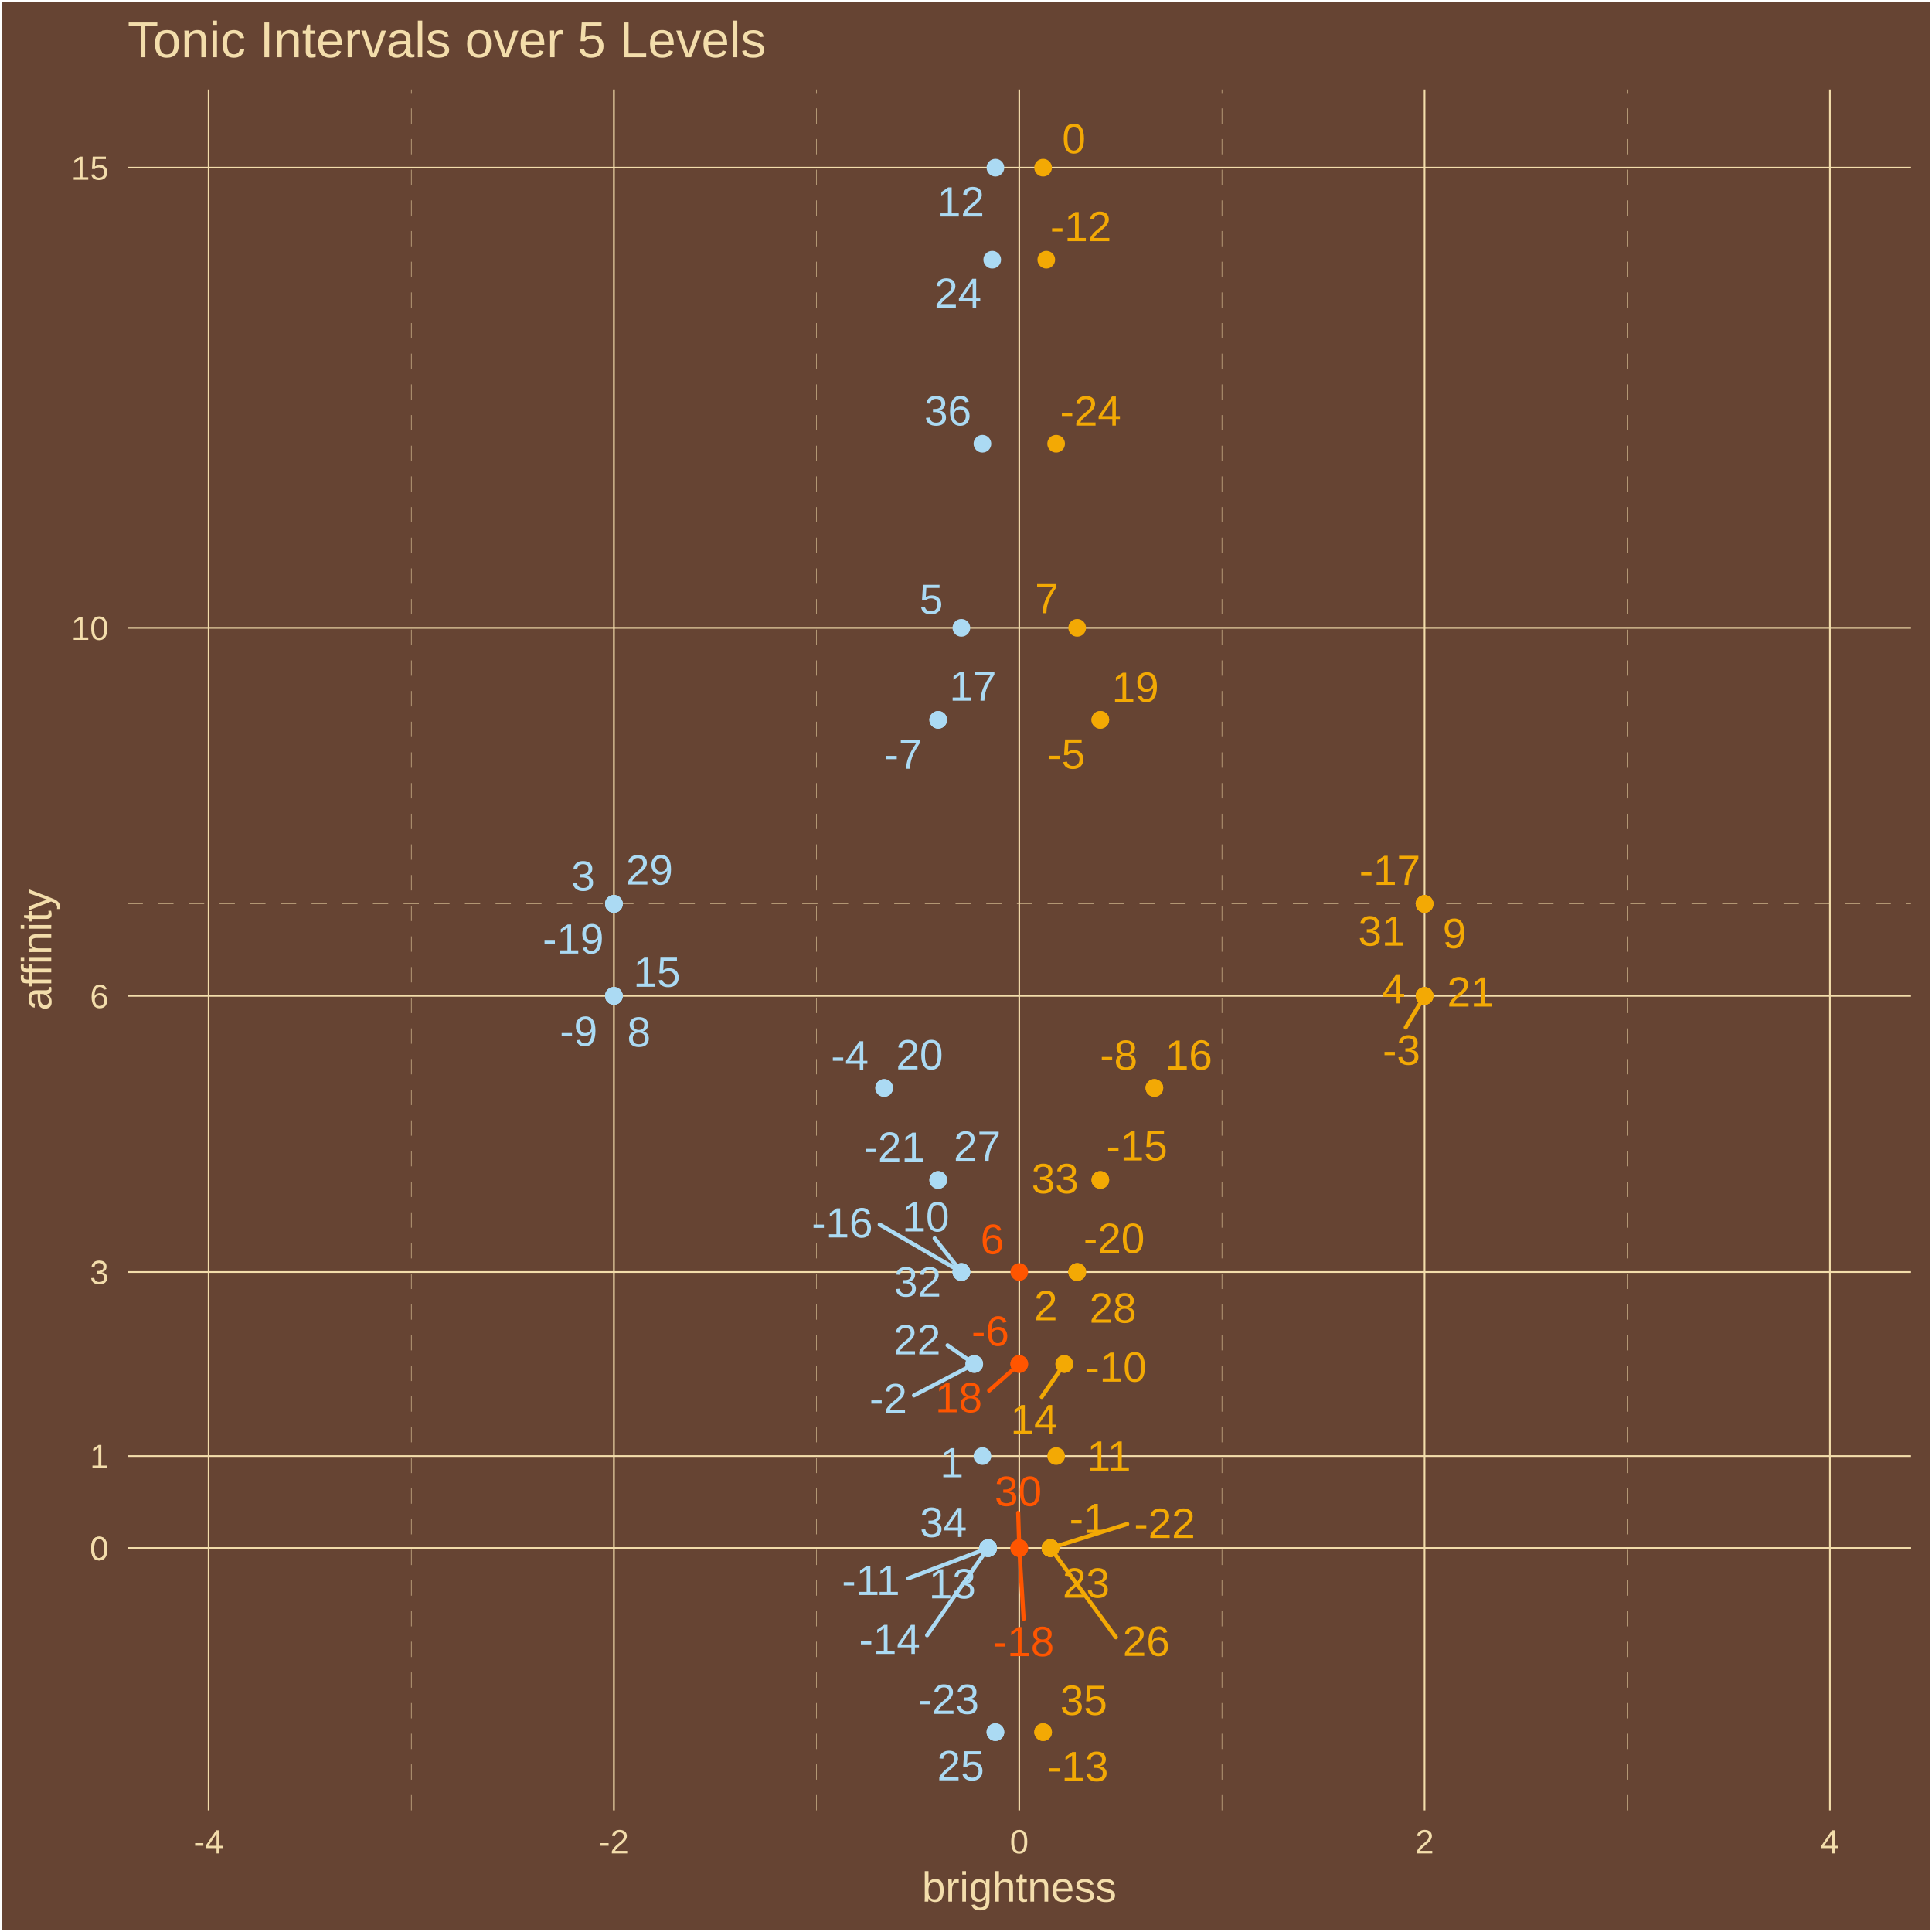
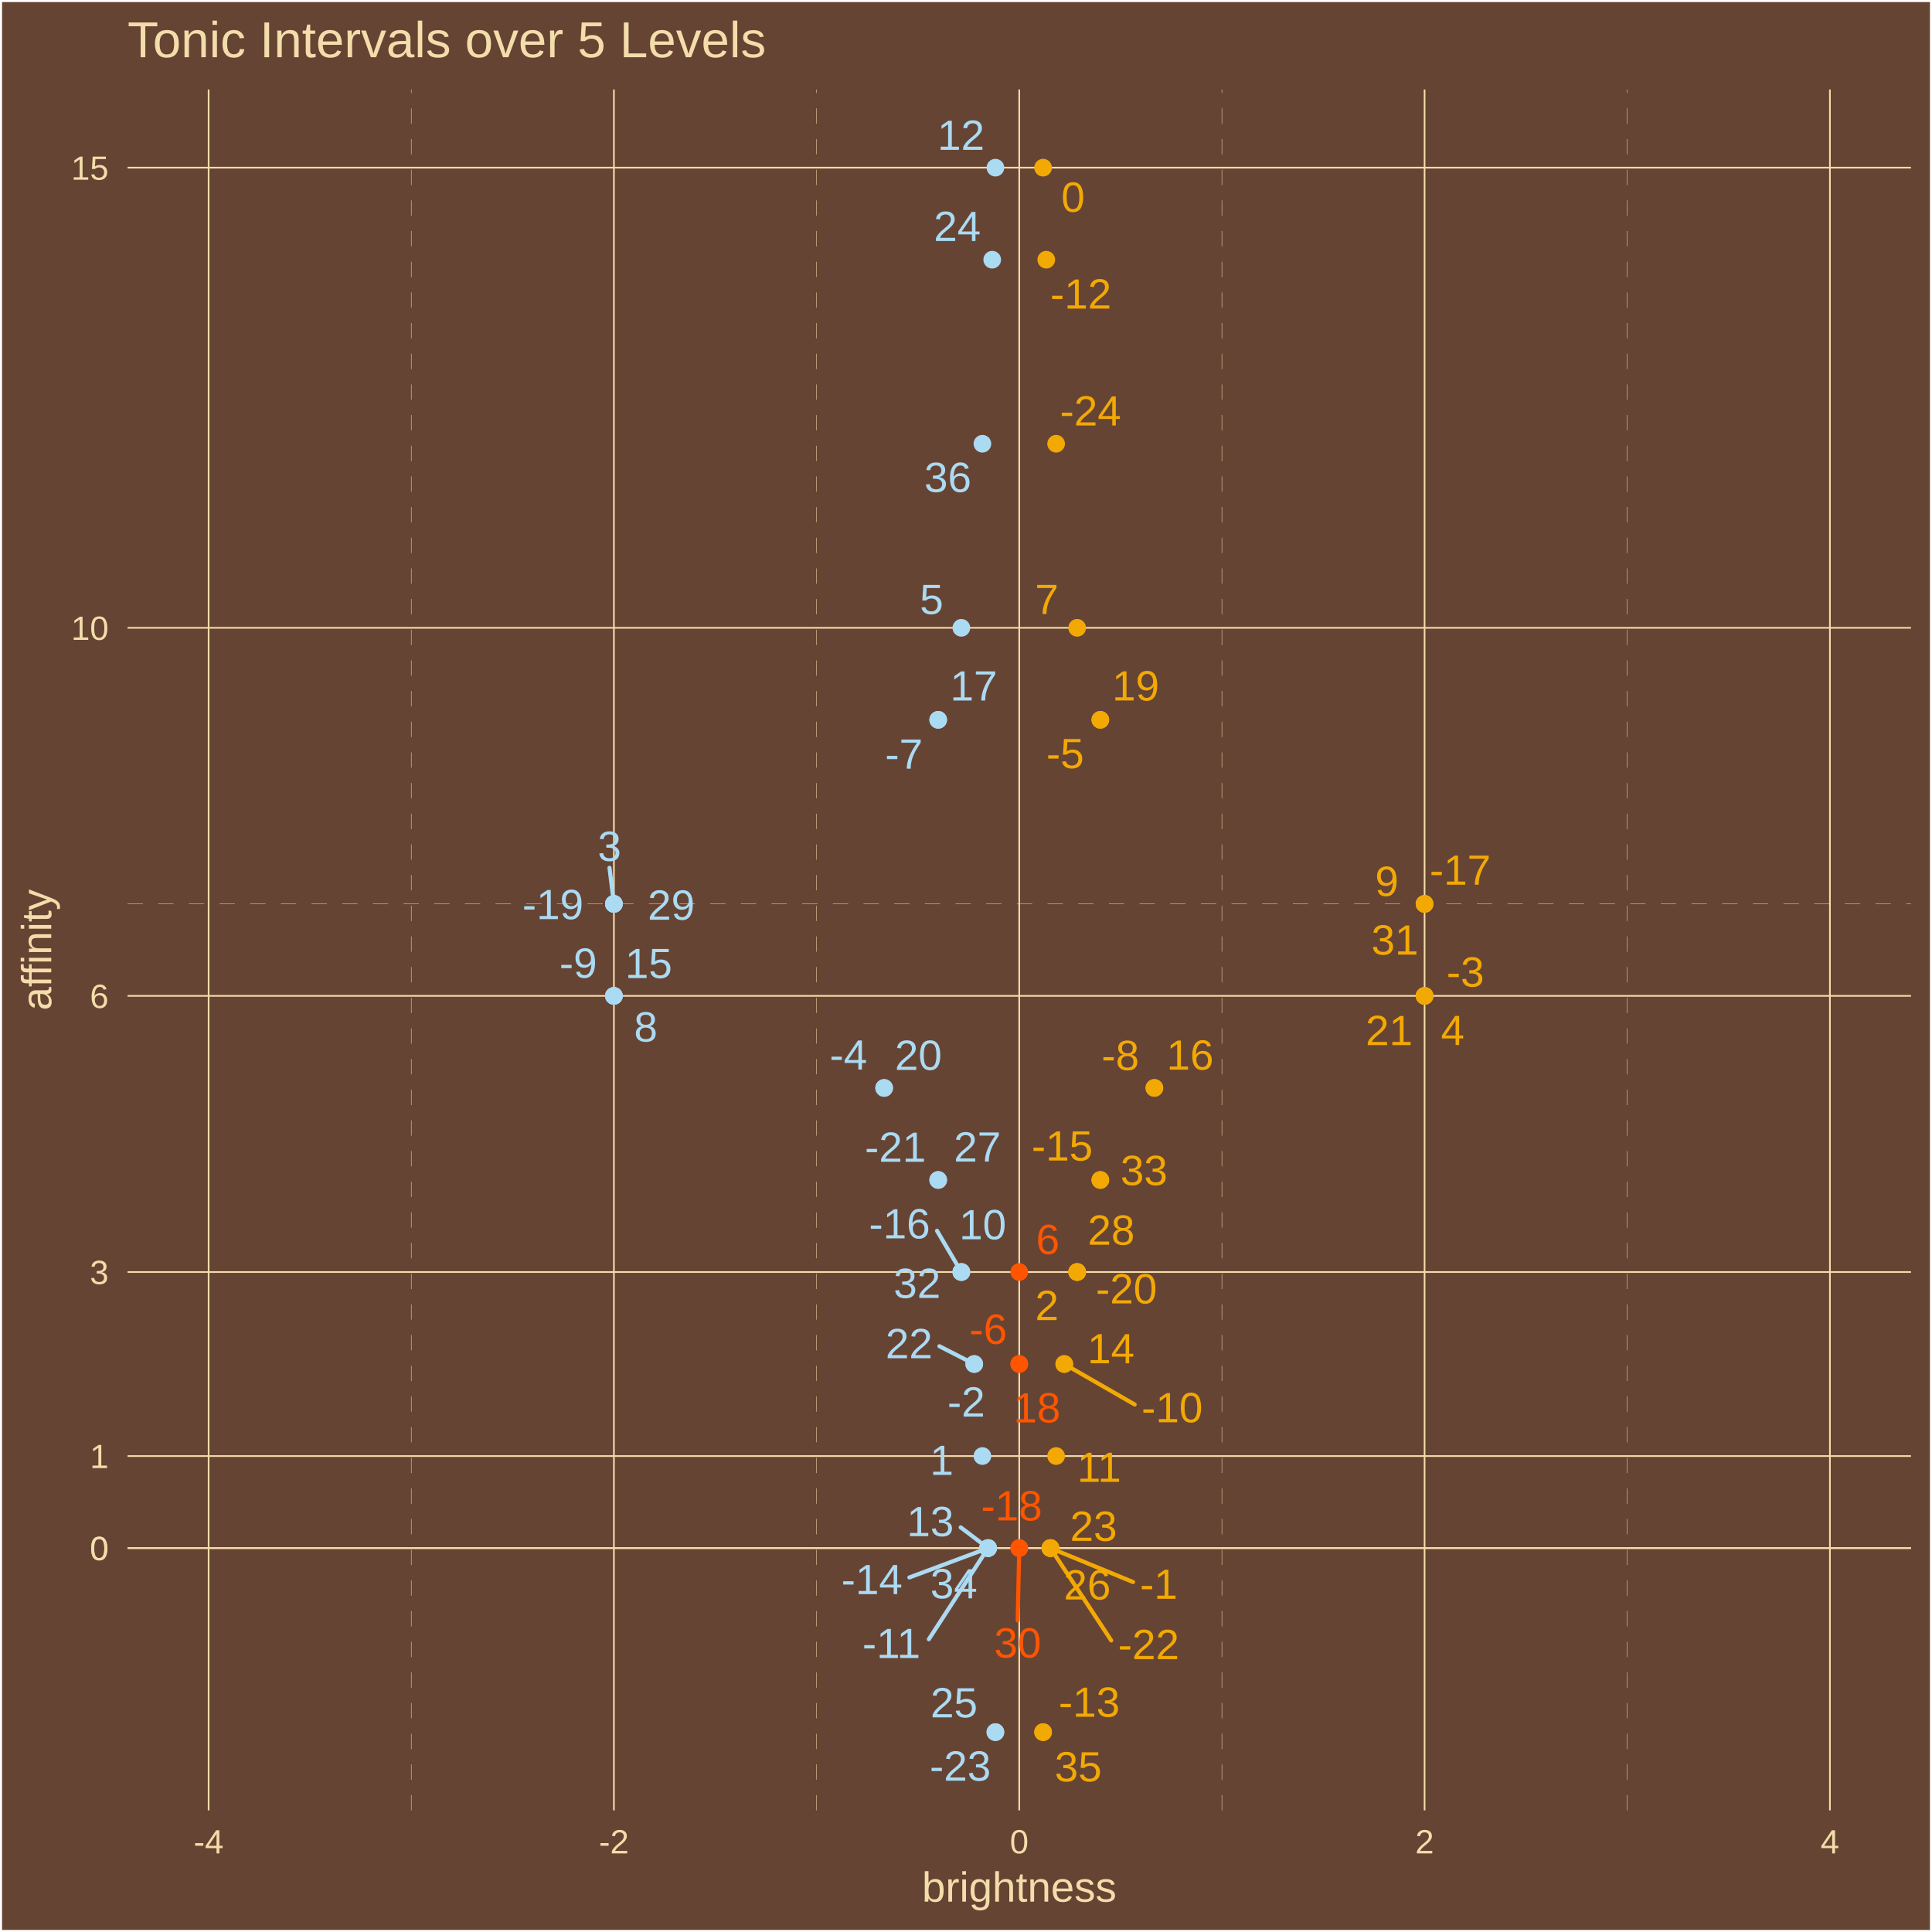
<svg xmlns="http://www.w3.org/2000/svg" class="svglite" width="504.00pt" height="504.00pt" viewBox="0 0 504.00 504.00">
  <defs>
    <style type="text/css">
    .svglite line, .svglite polyline, .svglite polygon, .svglite path, .svglite rect, .svglite circle {
      fill: none;
      stroke: #000000;
      stroke-linecap: round;
      stroke-linejoin: round;
      stroke-miterlimit: 10.00;
    }
    .svglite text {
      white-space: pre;
    }
  </style>
  </defs>
  <rect width="100%" height="100%" style="stroke: none; fill: #664433;" />
  <defs>
    <clipPath id="cpMC4wMHw1MDQuMDB8MC4wMHw1MDQuMDA=">
      <rect x="0.00" y="0.00" width="504.00" height="504.00" />
    </clipPath>
  </defs>
  <g clip-path="url(#cpMC4wMHw1MDQuMDB8MC4wMHw1MDQuMDA=)">
    <rect x="0.00" y="0" width="504.00" height="504.00" style="stroke-width: 1.07; stroke: #FFFFFF; fill: #664433;" />
  </g>
  <defs>
    <clipPath id="cpMzMuMjd8NDk4LjUyfDIzLjM0fDQ3Mi4yNw==">
      <rect x="33.27" y="23.34" width="465.25" height="448.93" />
    </clipPath>
  </defs>
  <g clip-path="url(#cpMzMuMjd8NDk4LjUyfDIzLjM0fDQ3Mi4yNw==)">
    <rect x="33.27" y="23.34" width="465.25" height="448.93" style="stroke-width: 1.07; stroke: none; fill: #664433;" />
    <polyline points="33.27,235.80 498.52,235.80 " style="stroke-width: 0.11; stroke: #F3DDAB; stroke-dasharray: 4.00,4.00; stroke-linecap: butt;" />
    <polyline points="107.29,472.27 107.29,23.34 " style="stroke-width: 0.11; stroke: #F3DDAB; stroke-dasharray: 4.00,4.00; stroke-linecap: butt;" />
    <polyline points="213.02,472.27 213.02,23.34 " style="stroke-width: 0.11; stroke: #F3DDAB; stroke-dasharray: 4.00,4.00; stroke-linecap: butt;" />
    <polyline points="318.76,472.27 318.76,23.34 " style="stroke-width: 0.11; stroke: #F3DDAB; stroke-dasharray: 4.00,4.00; stroke-linecap: butt;" />
    <polyline points="424.50,472.27 424.50,23.34 " style="stroke-width: 0.11; stroke: #F3DDAB; stroke-dasharray: 4.00,4.00; stroke-linecap: butt;" />
    <polyline points="33.27,403.85 498.52,403.85 " style="stroke-width: 0.43; stroke: #F3DDAB; stroke-linecap: butt;" />
    <polyline points="33.27,403.85 498.52,403.85 " style="stroke-width: 0.43; stroke: #F3DDAB; stroke-linecap: butt;" />
    <polyline points="33.27,379.84 498.52,379.84 " style="stroke-width: 0.43; stroke: #F3DDAB; stroke-linecap: butt;" />
    <polyline points="33.27,331.83 498.52,331.83 " style="stroke-width: 0.43; stroke: #F3DDAB; stroke-linecap: butt;" />
    <polyline points="33.27,259.80 498.52,259.80 " style="stroke-width: 0.43; stroke: #F3DDAB; stroke-linecap: butt;" />
    <polyline points="33.27,163.78 498.52,163.78 " style="stroke-width: 0.43; stroke: #F3DDAB; stroke-linecap: butt;" />
    <polyline points="33.27,43.74 498.52,43.74 " style="stroke-width: 0.43; stroke: #F3DDAB; stroke-linecap: butt;" />
    <polyline points="54.42,472.27 54.42,23.34 " style="stroke-width: 0.43; stroke: #F3DDAB; stroke-linecap: butt;" />
    <polyline points="160.15,472.27 160.15,23.34 " style="stroke-width: 0.43; stroke: #F3DDAB; stroke-linecap: butt;" />
    <polyline points="265.89,472.27 265.89,23.34 " style="stroke-width: 0.43; stroke: #F3DDAB; stroke-linecap: butt;" />
    <polyline points="371.63,472.27 371.63,23.34 " style="stroke-width: 0.43; stroke: #F3DDAB; stroke-linecap: butt;" />
    <polyline points="477.37,472.27 477.37,23.34 " style="stroke-width: 0.43; stroke: #F3DDAB; stroke-linecap: butt;" />
    <circle cx="275.51" cy="115.76" r="1.95" style="stroke-width: 0.71; stroke: #F3A904; fill: #F3A904;" />
    <circle cx="259.67" cy="451.86" r="1.95" style="stroke-width: 0.71; stroke: #ABDAF3; fill: #ABDAF3;" />
    <circle cx="274.03" cy="403.85" r="1.95" style="stroke-width: 0.71; stroke: #F3A904; fill: #F3A904;" />
    <circle cx="244.75" cy="307.82" r="1.95" style="stroke-width: 0.71; stroke: #ABDAF3; fill: #ABDAF3;" />
    <circle cx="281.00" cy="331.83" r="1.95" style="stroke-width: 0.71; stroke: #F3A904; fill: #F3A904;" />
    <circle cx="160.15" cy="235.80" r="1.95" style="stroke-width: 0.71; stroke: #ABDAF3; fill: #ABDAF3;" />
    <circle cx="265.89" cy="403.85" r="1.95" style="stroke-width: 0.71; stroke: #FF5500; fill: #FF5500;" />
    <circle cx="371.63" cy="235.80" r="1.95" style="stroke-width: 0.71; stroke: #F3A904; fill: #F3A904;" />
    <circle cx="250.79" cy="331.83" r="1.95" style="stroke-width: 0.71; stroke: #ABDAF3; fill: #ABDAF3;" />
    <circle cx="287.04" cy="307.82" r="1.95" style="stroke-width: 0.71; stroke: #F3A904; fill: #F3A904;" />
    <circle cx="257.76" cy="403.85" r="1.95" style="stroke-width: 0.71; stroke: #ABDAF3; fill: #ABDAF3;" />
    <circle cx="272.11" cy="451.86" r="1.95" style="stroke-width: 0.71; stroke: #F3A904; fill: #F3A904;" />
    <circle cx="272.94" cy="67.75" r="1.95" style="stroke-width: 0.71; stroke: #F3A904; fill: #F3A904;" />
    <circle cx="257.76" cy="403.85" r="1.95" style="stroke-width: 0.71; stroke: #ABDAF3; fill: #ABDAF3;" />
    <circle cx="277.64" cy="355.83" r="1.95" style="stroke-width: 0.71; stroke: #F3A904; fill: #F3A904;" />
    <circle cx="160.15" cy="259.80" r="1.95" style="stroke-width: 0.71; stroke: #ABDAF3; fill: #ABDAF3;" />
    <circle cx="301.14" cy="283.81" r="1.95" style="stroke-width: 0.71; stroke: #F3A904; fill: #F3A904;" />
    <circle cx="244.75" cy="187.78" r="1.95" style="stroke-width: 0.71; stroke: #ABDAF3; fill: #ABDAF3;" />
    <circle cx="265.89" cy="355.83" r="1.95" style="stroke-width: 0.71; stroke: #FF5500; fill: #FF5500;" />
    <circle cx="287.04" cy="187.78" r="1.95" style="stroke-width: 0.71; stroke: #F3A904; fill: #F3A904;" />
    <circle cx="230.65" cy="283.81" r="1.95" style="stroke-width: 0.71; stroke: #ABDAF3; fill: #ABDAF3;" />
    <circle cx="371.63" cy="259.80" r="1.95" style="stroke-width: 0.71; stroke: #F3A904; fill: #F3A904;" />
    <circle cx="254.15" cy="355.83" r="1.95" style="stroke-width: 0.71; stroke: #ABDAF3; fill: #ABDAF3;" />
    <circle cx="274.03" cy="403.85" r="1.95" style="stroke-width: 0.71; stroke: #F3A904; fill: #F3A904;" />
    <circle cx="272.11" cy="43.74" r="1.95" style="stroke-width: 0.71; stroke: #F3A904; fill: #F3A904;" />
    <circle cx="256.28" cy="379.84" r="1.95" style="stroke-width: 0.71; stroke: #ABDAF3; fill: #ABDAF3;" />
    <circle cx="281.00" cy="331.83" r="1.95" style="stroke-width: 0.71; stroke: #F3A904; fill: #F3A904;" />
    <circle cx="160.15" cy="235.80" r="1.95" style="stroke-width: 0.71; stroke: #ABDAF3; fill: #ABDAF3;" />
    <circle cx="371.63" cy="259.80" r="1.95" style="stroke-width: 0.71; stroke: #F3A904; fill: #F3A904;" />
    <circle cx="250.79" cy="163.78" r="1.95" style="stroke-width: 0.71; stroke: #ABDAF3; fill: #ABDAF3;" />
    <circle cx="265.89" cy="331.83" r="1.95" style="stroke-width: 0.71; stroke: #FF5500; fill: #FF5500;" />
    <circle cx="281.00" cy="163.78" r="1.95" style="stroke-width: 0.71; stroke: #F3A904; fill: #F3A904;" />
    <circle cx="160.15" cy="259.80" r="1.95" style="stroke-width: 0.71; stroke: #ABDAF3; fill: #ABDAF3;" />
    <circle cx="371.63" cy="235.80" r="1.95" style="stroke-width: 0.71; stroke: #F3A904; fill: #F3A904;" />
    <circle cx="250.79" cy="331.83" r="1.95" style="stroke-width: 0.71; stroke: #ABDAF3; fill: #ABDAF3;" />
    <circle cx="275.51" cy="379.84" r="1.95" style="stroke-width: 0.71; stroke: #F3A904; fill: #F3A904;" />
    <circle cx="259.67" cy="43.74" r="1.95" style="stroke-width: 0.71; stroke: #ABDAF3; fill: #ABDAF3;" />
    <circle cx="257.76" cy="403.85" r="1.95" style="stroke-width: 0.71; stroke: #ABDAF3; fill: #ABDAF3;" />
    <circle cx="277.64" cy="355.83" r="1.95" style="stroke-width: 0.71; stroke: #F3A904; fill: #F3A904;" />
    <circle cx="160.15" cy="259.80" r="1.95" style="stroke-width: 0.71; stroke: #ABDAF3; fill: #ABDAF3;" />
    <circle cx="301.14" cy="283.81" r="1.95" style="stroke-width: 0.71; stroke: #F3A904; fill: #F3A904;" />
    <circle cx="244.75" cy="187.78" r="1.95" style="stroke-width: 0.71; stroke: #ABDAF3; fill: #ABDAF3;" />
    <circle cx="265.89" cy="355.83" r="1.95" style="stroke-width: 0.71; stroke: #FF5500; fill: #FF5500;" />
    <circle cx="287.04" cy="187.78" r="1.95" style="stroke-width: 0.71; stroke: #F3A904; fill: #F3A904;" />
    <circle cx="230.65" cy="283.81" r="1.95" style="stroke-width: 0.71; stroke: #ABDAF3; fill: #ABDAF3;" />
    <circle cx="371.63" cy="259.80" r="1.95" style="stroke-width: 0.71; stroke: #F3A904; fill: #F3A904;" />
    <circle cx="254.15" cy="355.83" r="1.95" style="stroke-width: 0.71; stroke: #ABDAF3; fill: #ABDAF3;" />
    <circle cx="274.03" cy="403.85" r="1.95" style="stroke-width: 0.71; stroke: #F3A904; fill: #F3A904;" />
    <circle cx="258.84" cy="67.75" r="1.95" style="stroke-width: 0.71; stroke: #ABDAF3; fill: #ABDAF3;" />
    <circle cx="259.67" cy="451.86" r="1.95" style="stroke-width: 0.71; stroke: #ABDAF3; fill: #ABDAF3;" />
    <circle cx="274.03" cy="403.85" r="1.95" style="stroke-width: 0.71; stroke: #F3A904; fill: #F3A904;" />
    <circle cx="244.75" cy="307.82" r="1.95" style="stroke-width: 0.71; stroke: #ABDAF3; fill: #ABDAF3;" />
    <circle cx="281.00" cy="331.83" r="1.95" style="stroke-width: 0.71; stroke: #F3A904; fill: #F3A904;" />
    <circle cx="160.15" cy="235.80" r="1.95" style="stroke-width: 0.71; stroke: #ABDAF3; fill: #ABDAF3;" />
    <circle cx="265.89" cy="403.85" r="1.95" style="stroke-width: 0.71; stroke: #FF5500; fill: #FF5500;" />
    <circle cx="371.63" cy="235.80" r="1.95" style="stroke-width: 0.71; stroke: #F3A904; fill: #F3A904;" />
    <circle cx="250.79" cy="331.83" r="1.95" style="stroke-width: 0.71; stroke: #ABDAF3; fill: #ABDAF3;" />
    <circle cx="287.04" cy="307.82" r="1.95" style="stroke-width: 0.71; stroke: #F3A904; fill: #F3A904;" />
    <circle cx="257.76" cy="403.85" r="1.95" style="stroke-width: 0.71; stroke: #ABDAF3; fill: #ABDAF3;" />
    <circle cx="272.11" cy="451.86" r="1.95" style="stroke-width: 0.71; stroke: #F3A904; fill: #F3A904;" />
    <circle cx="256.28" cy="115.76" r="1.95" style="stroke-width: 0.71; stroke: #ABDAF3; fill: #ABDAF3;" />
-     <line x1="294.05" y1="397.56" x2="275.11" y2="403.51" style="stroke-width: 1.07; stroke: #F3A904;" />
-     <line x1="267.04" y1="422.34" x2="265.96" y2="404.95" style="stroke-width: 1.07; stroke: #FF5500;" />
-     <line x1="229.49" y1="319.45" x2="249.81" y2="331.26" style="stroke-width: 1.07; stroke: #ABDAF3;" />
-     <line x1="241.85" y1="426.58" x2="257.12" y2="404.76" style="stroke-width: 1.07; stroke: #ABDAF3;" />
-     <line x1="236.96" y1="411.74" x2="256.70" y2="404.25" style="stroke-width: 1.07; stroke: #ABDAF3;" />
-     <line x1="366.71" y1="268.04" x2="371.06" y2="260.76" style="stroke-width: 1.07; stroke: #F3A904;" />
-     <line x1="238.43" y1="364.03" x2="253.14" y2="356.36" style="stroke-width: 1.07; stroke: #ABDAF3;" />
-     <line x1="243.82" y1="323.04" x2="250.09" y2="330.95" style="stroke-width: 1.07; stroke: #ABDAF3;" />
-     <line x1="271.74" y1="364.42" x2="277.01" y2="356.75" style="stroke-width: 1.07; stroke: #F3A904;" />
-     <line x1="258.04" y1="362.77" x2="265.05" y2="356.58" style="stroke-width: 1.07; stroke: #FF5500;" />
-     <line x1="247.19" y1="350.95" x2="253.22" y2="355.18" style="stroke-width: 1.07; stroke: #ABDAF3;" />
-     <line x1="291.10" y1="427.12" x2="274.69" y2="404.75" style="stroke-width: 1.07; stroke: #F3A904;" />
-     <line x1="265.61" y1="394.64" x2="265.86" y2="402.75" style="stroke-width: 1.07; stroke: #FF5500;" />
-     <text x="284.50" y="111.03" text-anchor="middle" style="font-size: 11.04px;fill: #F3A904; font-family: &quot;Arial&quot;;" textLength="15.94px" lengthAdjust="spacingAndGlyphs">-24</text>
-     <text x="247.44" y="447.10" text-anchor="middle" style="font-size: 11.04px;fill: #ABDAF3; font-family: &quot;Arial&quot;;" textLength="15.94px" lengthAdjust="spacingAndGlyphs">-23</text>
-     <text x="303.82" y="401.21" text-anchor="middle" style="font-size: 11.04px;fill: #F3A904; font-family: &quot;Arial&quot;;" textLength="15.94px" lengthAdjust="spacingAndGlyphs">-22</text>
-     <text x="233.31" y="303.06" text-anchor="middle" style="font-size: 11.04px;fill: #ABDAF3; font-family: &quot;Arial&quot;;" textLength="15.94px" lengthAdjust="spacingAndGlyphs">-21</text>
-     <text x="290.63" y="326.86" text-anchor="middle" style="font-size: 11.04px;fill: #F3A904; font-family: &quot;Arial&quot;;" textLength="15.94px" lengthAdjust="spacingAndGlyphs">-20</text>
-     <text x="149.54" y="248.74" text-anchor="middle" style="font-size: 11.04px;fill: #ABDAF3; font-family: &quot;Arial&quot;;" textLength="15.94px" lengthAdjust="spacingAndGlyphs">-19</text>
-     <text x="267.04" y="432.05" text-anchor="middle" style="font-size: 11.04px;fill: #FF5500; font-family: &quot;Arial&quot;;" textLength="15.94px" lengthAdjust="spacingAndGlyphs">-18</text>
-     <text x="362.57" y="230.85" text-anchor="middle" style="font-size: 11.04px;fill: #F3A904; font-family: &quot;Arial&quot;;" textLength="15.94px" lengthAdjust="spacingAndGlyphs">-17</text>
-     <text x="219.72" y="322.81" text-anchor="middle" style="font-size: 11.04px;fill: #ABDAF3; font-family: &quot;Arial&quot;;" textLength="15.94px" lengthAdjust="spacingAndGlyphs">-16</text>
-     <text x="296.57" y="302.73" text-anchor="middle" style="font-size: 11.04px;fill: #F3A904; font-family: &quot;Arial&quot;;" textLength="15.94px" lengthAdjust="spacingAndGlyphs">-15</text>
-     <text x="232.08" y="431.47" text-anchor="middle" style="font-size: 11.04px;fill: #ABDAF3; font-family: &quot;Arial&quot;;" textLength="15.94px" lengthAdjust="spacingAndGlyphs">-14</text>
-     <text x="281.19" y="464.65" text-anchor="middle" style="font-size: 11.04px;fill: #F3A904; font-family: &quot;Arial&quot;;" textLength="15.94px" lengthAdjust="spacingAndGlyphs">-13</text>
-     <text x="281.95" y="62.91" text-anchor="middle" style="font-size: 11.04px;fill: #F3A904; font-family: &quot;Arial&quot;;" textLength="15.94px" lengthAdjust="spacingAndGlyphs">-12</text>
-     <text x="227.19" y="416.09" text-anchor="middle" style="font-size: 11.04px;fill: #ABDAF3; font-family: &quot;Arial&quot;;" textLength="15.94px" lengthAdjust="spacingAndGlyphs">-11</text>
-     <text x="291.12" y="360.43" text-anchor="middle" style="font-size: 11.04px;fill: #F3A904; font-family: &quot;Arial&quot;;" textLength="15.94px" lengthAdjust="spacingAndGlyphs">-10</text>
-     <text x="150.94" y="272.85" text-anchor="middle" style="font-size: 11.04px;fill: #ABDAF3; font-family: &quot;Arial&quot;;" textLength="9.81px" lengthAdjust="spacingAndGlyphs">-9</text>
-     <text x="291.85" y="279.08" text-anchor="middle" style="font-size: 11.04px;fill: #F3A904; font-family: &quot;Arial&quot;;" textLength="9.81px" lengthAdjust="spacingAndGlyphs">-8</text>
-     <text x="235.66" y="200.54" text-anchor="middle" style="font-size: 11.04px;fill: #ABDAF3; font-family: &quot;Arial&quot;;" textLength="9.81px" lengthAdjust="spacingAndGlyphs">-7</text>
-     <text x="258.34" y="351.06" text-anchor="middle" style="font-size: 11.04px;fill: #FF5500; font-family: &quot;Arial&quot;;" textLength="9.81px" lengthAdjust="spacingAndGlyphs">-6</text>
-     <text x="278.16" y="200.50" text-anchor="middle" style="font-size: 11.04px;fill: #F3A904; font-family: &quot;Arial&quot;;" textLength="9.81px" lengthAdjust="spacingAndGlyphs">-5</text>
-     <text x="221.69" y="279.22" text-anchor="middle" style="font-size: 11.04px;fill: #ABDAF3; font-family: &quot;Arial&quot;;" textLength="9.81px" lengthAdjust="spacingAndGlyphs">-4</text>
-     <text x="365.60" y="277.76" text-anchor="middle" style="font-size: 11.04px;fill: #F3A904; font-family: &quot;Arial&quot;;" textLength="9.81px" lengthAdjust="spacingAndGlyphs">-3</text>
-     <text x="231.73" y="368.67" text-anchor="middle" style="font-size: 11.04px;fill: #ABDAF3; font-family: &quot;Arial&quot;;" textLength="9.81px" lengthAdjust="spacingAndGlyphs">-2</text>
-     <text x="283.87" y="399.91" text-anchor="middle" style="font-size: 11.04px;fill: #F3A904; font-family: &quot;Arial&quot;;" textLength="9.81px" lengthAdjust="spacingAndGlyphs">-1</text>
-     <text x="280.13" y="39.97" text-anchor="middle" style="font-size: 11.04px;fill: #F3A904; font-family: &quot;Arial&quot;;" textLength="6.13px" lengthAdjust="spacingAndGlyphs">0</text>
-     <text x="248.31" y="385.37" text-anchor="middle" style="font-size: 11.04px;fill: #ABDAF3; font-family: &quot;Arial&quot;;" textLength="6.13px" lengthAdjust="spacingAndGlyphs">1</text>
-     <text x="272.81" y="344.43" text-anchor="middle" style="font-size: 11.04px;fill: #F3A904; font-family: &quot;Arial&quot;;" textLength="6.13px" lengthAdjust="spacingAndGlyphs">2</text>
-     <text x="152.13" y="232.34" text-anchor="middle" style="font-size: 11.04px;fill: #ABDAF3; font-family: &quot;Arial&quot;;" textLength="6.13px" lengthAdjust="spacingAndGlyphs">3</text>
-     <text x="363.56" y="261.75" text-anchor="middle" style="font-size: 11.04px;fill: #F3A904; font-family: &quot;Arial&quot;;" textLength="6.13px" lengthAdjust="spacingAndGlyphs">4</text>
-     <text x="242.93" y="160.15" text-anchor="middle" style="font-size: 11.04px;fill: #ABDAF3; font-family: &quot;Arial&quot;;" textLength="6.13px" lengthAdjust="spacingAndGlyphs">5</text>
-     <text x="258.84" y="327.10" text-anchor="middle" style="font-size: 11.04px;fill: #FF5500; font-family: &quot;Arial&quot;;" textLength="6.13px" lengthAdjust="spacingAndGlyphs">6</text>
-     <text x="273.06" y="159.97" text-anchor="middle" style="font-size: 11.04px;fill: #F3A904; font-family: &quot;Arial&quot;;" textLength="6.13px" lengthAdjust="spacingAndGlyphs">7</text>
-     <text x="166.67" y="273.03" text-anchor="middle" style="font-size: 11.04px;fill: #ABDAF3; font-family: &quot;Arial&quot;;" textLength="6.13px" lengthAdjust="spacingAndGlyphs">8</text>
-     <text x="379.42" y="247.33" text-anchor="middle" style="font-size: 11.04px;fill: #F3A904; font-family: &quot;Arial&quot;;" textLength="6.13px" lengthAdjust="spacingAndGlyphs">9</text>
-     <text x="241.50" y="321.24" text-anchor="middle" style="font-size: 11.04px;fill: #ABDAF3; font-family: &quot;Arial&quot;;" textLength="12.27px" lengthAdjust="spacingAndGlyphs">10</text>
-     <text x="289.29" y="383.63" text-anchor="middle" style="font-size: 11.04px;fill: #F3A904; font-family: &quot;Arial&quot;;" textLength="12.27px" lengthAdjust="spacingAndGlyphs">11</text>
-     <text x="250.65" y="56.48" text-anchor="middle" style="font-size: 11.04px;fill: #ABDAF3; font-family: &quot;Arial&quot;;" textLength="12.27px" lengthAdjust="spacingAndGlyphs">12</text>
-     <text x="248.45" y="416.97" text-anchor="middle" style="font-size: 11.04px;fill: #ABDAF3; font-family: &quot;Arial&quot;;" textLength="12.27px" lengthAdjust="spacingAndGlyphs">13</text>
-     <text x="269.74" y="374.13" text-anchor="middle" style="font-size: 11.04px;fill: #F3A904; font-family: &quot;Arial&quot;;" textLength="12.27px" lengthAdjust="spacingAndGlyphs">14</text>
-     <text x="171.36" y="257.42" text-anchor="middle" style="font-size: 11.04px;fill: #ABDAF3; font-family: &quot;Arial&quot;;" textLength="12.27px" lengthAdjust="spacingAndGlyphs">15</text>
-     <text x="310.12" y="279.05" text-anchor="middle" style="font-size: 11.04px;fill: #F3A904; font-family: &quot;Arial&quot;;" textLength="12.27px" lengthAdjust="spacingAndGlyphs">16</text>
-     <text x="253.81" y="182.79" text-anchor="middle" style="font-size: 11.04px;fill: #ABDAF3; font-family: &quot;Arial&quot;;" textLength="12.27px" lengthAdjust="spacingAndGlyphs">17</text>
-     <text x="250.10" y="368.42" text-anchor="middle" style="font-size: 11.04px;fill: #FF5500; font-family: &quot;Arial&quot;;" textLength="12.27px" lengthAdjust="spacingAndGlyphs">18</text>
-     <text x="296.17" y="183.08" text-anchor="middle" style="font-size: 11.04px;fill: #F3A904; font-family: &quot;Arial&quot;;" textLength="12.27px" lengthAdjust="spacingAndGlyphs">19</text>
-     <text x="239.89" y="278.97" text-anchor="middle" style="font-size: 11.04px;fill: #ABDAF3; font-family: &quot;Arial&quot;;" textLength="12.27px" lengthAdjust="spacingAndGlyphs">20</text>
-     <text x="383.64" y="262.58" text-anchor="middle" style="font-size: 11.04px;fill: #F3A904; font-family: &quot;Arial&quot;;" textLength="12.27px" lengthAdjust="spacingAndGlyphs">21</text>
-     <text x="239.25" y="353.32" text-anchor="middle" style="font-size: 11.04px;fill: #ABDAF3; font-family: &quot;Arial&quot;;" textLength="12.27px" lengthAdjust="spacingAndGlyphs">22</text>
-     <text x="283.33" y="416.78" text-anchor="middle" style="font-size: 11.04px;fill: #F3A904; font-family: &quot;Arial&quot;;" textLength="12.27px" lengthAdjust="spacingAndGlyphs">23</text>
-     <text x="249.90" y="80.32" text-anchor="middle" style="font-size: 11.04px;fill: #ABDAF3; font-family: &quot;Arial&quot;;" textLength="12.27px" lengthAdjust="spacingAndGlyphs">24</text>
-     <text x="250.61" y="464.43" text-anchor="middle" style="font-size: 11.04px;fill: #ABDAF3; font-family: &quot;Arial&quot;;" textLength="12.27px" lengthAdjust="spacingAndGlyphs">25</text>
-     <text x="299.03" y="431.97" text-anchor="middle" style="font-size: 11.04px;fill: #F3A904; font-family: &quot;Arial&quot;;" textLength="12.27px" lengthAdjust="spacingAndGlyphs">26</text>
-     <text x="254.93" y="302.82" text-anchor="middle" style="font-size: 11.04px;fill: #ABDAF3; font-family: &quot;Arial&quot;;" textLength="12.27px" lengthAdjust="spacingAndGlyphs">27</text>
-     <text x="290.32" y="345.05" text-anchor="middle" style="font-size: 11.04px;fill: #F3A904; font-family: &quot;Arial&quot;;" textLength="12.27px" lengthAdjust="spacingAndGlyphs">28</text>
-     <text x="169.42" y="230.75" text-anchor="middle" style="font-size: 11.04px;fill: #ABDAF3; font-family: &quot;Arial&quot;;" textLength="12.27px" lengthAdjust="spacingAndGlyphs">29</text>
-     <text x="265.61" y="392.84" text-anchor="middle" style="font-size: 11.04px;fill: #FF5500; font-family: &quot;Arial&quot;;" textLength="12.27px" lengthAdjust="spacingAndGlyphs">30</text>
-     <text x="360.45" y="246.69" text-anchor="middle" style="font-size: 11.04px;fill: #F3A904; font-family: &quot;Arial&quot;;" textLength="12.27px" lengthAdjust="spacingAndGlyphs">31</text>
-     <text x="239.41" y="338.23" text-anchor="middle" style="font-size: 11.04px;fill: #ABDAF3; font-family: &quot;Arial&quot;;" textLength="12.27px" lengthAdjust="spacingAndGlyphs">32</text>
-     <text x="275.22" y="311.27" text-anchor="middle" style="font-size: 11.04px;fill: #F3A904; font-family: &quot;Arial&quot;;" textLength="12.27px" lengthAdjust="spacingAndGlyphs">33</text>
-     <text x="246.10" y="400.96" text-anchor="middle" style="font-size: 11.04px;fill: #ABDAF3; font-family: &quot;Arial&quot;;" textLength="12.27px" lengthAdjust="spacingAndGlyphs">34</text>
-     <text x="282.70" y="447.36" text-anchor="middle" style="font-size: 11.04px;fill: #F3A904; font-family: &quot;Arial&quot;;" textLength="12.27px" lengthAdjust="spacingAndGlyphs">35</text>
-     <text x="247.27" y="110.97" text-anchor="middle" style="font-size: 11.04px;fill: #ABDAF3; font-family: &quot;Arial&quot;;" textLength="12.27px" lengthAdjust="spacingAndGlyphs">36</text>
+     <line x1="289.88" y1="427.94" x2="274.64" y2="404.78" style="stroke-width: 1.07; stroke: #F3A904;" />
+     <line x1="244.44" y1="321.08" x2="250.22" y2="330.87" style="stroke-width: 1.07; stroke: #ABDAF3;" />
+     <line x1="237.23" y1="411.51" x2="256.70" y2="404.24" style="stroke-width: 1.07; stroke: #ABDAF3;" />
+     <line x1="242.31" y1="427.62" x2="257.15" y2="404.78" style="stroke-width: 1.07; stroke: #ABDAF3;" />
+     <line x1="296.00" y1="366.39" x2="278.62" y2="356.40" style="stroke-width: 1.07; stroke: #F3A904;" />
+     <line x1="295.57" y1="412.70" x2="275.08" y2="404.28" style="stroke-width: 1.07; stroke: #F3A904;" />
+     <line x1="159.00" y1="226.39" x2="160.02" y2="234.70" style="stroke-width: 1.07; stroke: #ABDAF3;" />
+     <line x1="250.62" y1="398.45" x2="256.86" y2="403.17" style="stroke-width: 1.07; stroke: #ABDAF3;" />
+     <line x1="245.07" y1="351.19" x2="253.14" y2="355.32" style="stroke-width: 1.07; stroke: #ABDAF3;" />
+     <line x1="265.48" y1="422.70" x2="265.87" y2="404.95" style="stroke-width: 1.07; stroke: #FF5500;" />
+     <text x="284.49" y="111.01" text-anchor="middle" style="font-size: 11.04px;fill: #F3A904; font-family: &quot;Arial&quot;;" textLength="15.94px" lengthAdjust="spacingAndGlyphs">-24</text>
+     <text x="250.51" y="464.52" text-anchor="middle" style="font-size: 11.04px;fill: #ABDAF3; font-family: &quot;Arial&quot;;" textLength="15.94px" lengthAdjust="spacingAndGlyphs">-23</text>
+     <text x="299.65" y="432.82" text-anchor="middle" style="font-size: 11.04px;fill: #F3A904; font-family: &quot;Arial&quot;;" textLength="15.94px" lengthAdjust="spacingAndGlyphs">-22</text>
+     <text x="233.58" y="303.08" text-anchor="middle" style="font-size: 11.04px;fill: #ABDAF3; font-family: &quot;Arial&quot;;" textLength="15.94px" lengthAdjust="spacingAndGlyphs">-21</text>
+     <text x="293.85" y="340.02" text-anchor="middle" style="font-size: 11.04px;fill: #F3A904; font-family: &quot;Arial&quot;;" textLength="15.94px" lengthAdjust="spacingAndGlyphs">-20</text>
+     <text x="144.23" y="239.77" text-anchor="middle" style="font-size: 11.04px;fill: #ABDAF3; font-family: &quot;Arial&quot;;" textLength="15.94px" lengthAdjust="spacingAndGlyphs">-19</text>
+     <text x="263.91" y="396.63" text-anchor="middle" style="font-size: 11.04px;fill: #FF5500; font-family: &quot;Arial&quot;;" textLength="15.94px" lengthAdjust="spacingAndGlyphs">-18</text>
+     <text x="380.92" y="230.80" text-anchor="middle" style="font-size: 11.04px;fill: #F3A904; font-family: &quot;Arial&quot;;" textLength="15.94px" lengthAdjust="spacingAndGlyphs">-17</text>
+     <text x="234.67" y="323.06" text-anchor="middle" style="font-size: 11.04px;fill: #ABDAF3; font-family: &quot;Arial&quot;;" textLength="15.94px" lengthAdjust="spacingAndGlyphs">-16</text>
+     <text x="277.09" y="302.75" text-anchor="middle" style="font-size: 11.04px;fill: #F3A904; font-family: &quot;Arial&quot;;" textLength="15.94px" lengthAdjust="spacingAndGlyphs">-15</text>
+     <text x="227.46" y="415.86" text-anchor="middle" style="font-size: 11.04px;fill: #ABDAF3; font-family: &quot;Arial&quot;;" textLength="15.94px" lengthAdjust="spacingAndGlyphs">-14</text>
+     <text x="284.15" y="447.85" text-anchor="middle" style="font-size: 11.04px;fill: #F3A904; font-family: &quot;Arial&quot;;" textLength="15.94px" lengthAdjust="spacingAndGlyphs">-13</text>
+     <text x="281.96" y="80.50" text-anchor="middle" style="font-size: 11.04px;fill: #F3A904; font-family: &quot;Arial&quot;;" textLength="15.94px" lengthAdjust="spacingAndGlyphs">-12</text>
+     <text x="232.54" y="432.52" text-anchor="middle" style="font-size: 11.04px;fill: #ABDAF3; font-family: &quot;Arial&quot;;" textLength="15.94px" lengthAdjust="spacingAndGlyphs">-11</text>
+     <text x="305.77" y="371.02" text-anchor="middle" style="font-size: 11.04px;fill: #F3A904; font-family: &quot;Arial&quot;;" textLength="15.94px" lengthAdjust="spacingAndGlyphs">-10</text>
+     <text x="150.84" y="255.06" text-anchor="middle" style="font-size: 11.04px;fill: #ABDAF3; font-family: &quot;Arial&quot;;" textLength="9.81px" lengthAdjust="spacingAndGlyphs">-9</text>
+     <text x="292.27" y="279.14" text-anchor="middle" style="font-size: 11.04px;fill: #F3A904; font-family: &quot;Arial&quot;;" textLength="9.81px" lengthAdjust="spacingAndGlyphs">-8</text>
+     <text x="235.81" y="200.53" text-anchor="middle" style="font-size: 11.04px;fill: #ABDAF3; font-family: &quot;Arial&quot;;" textLength="9.81px" lengthAdjust="spacingAndGlyphs">-7</text>
+     <text x="257.79" y="350.57" text-anchor="middle" style="font-size: 11.04px;fill: #FF5500; font-family: &quot;Arial&quot;;" textLength="9.81px" lengthAdjust="spacingAndGlyphs">-6</text>
+     <text x="277.87" y="200.39" text-anchor="middle" style="font-size: 11.04px;fill: #F3A904; font-family: &quot;Arial&quot;;" textLength="9.81px" lengthAdjust="spacingAndGlyphs">-5</text>
+     <text x="221.33" y="279.01" text-anchor="middle" style="font-size: 11.04px;fill: #ABDAF3; font-family: &quot;Arial&quot;;" textLength="9.81px" lengthAdjust="spacingAndGlyphs">-4</text>
+     <text x="382.27" y="257.38" text-anchor="middle" style="font-size: 11.04px;fill: #F3A904; font-family: &quot;Arial&quot;;" textLength="9.81px" lengthAdjust="spacingAndGlyphs">-3</text>
+     <text x="252.06" y="369.55" text-anchor="middle" style="font-size: 11.04px;fill: #ABDAF3; font-family: &quot;Arial&quot;;" textLength="9.81px" lengthAdjust="spacingAndGlyphs">-2</text>
+     <text x="302.28" y="417.08" text-anchor="middle" style="font-size: 11.04px;fill: #F3A904; font-family: &quot;Arial&quot;;" textLength="9.81px" lengthAdjust="spacingAndGlyphs">-1</text>
+     <text x="279.92" y="55.25" text-anchor="middle" style="font-size: 11.04px;fill: #F3A904; font-family: &quot;Arial&quot;;" textLength="6.13px" lengthAdjust="spacingAndGlyphs">0</text>
+     <text x="245.67" y="384.76" text-anchor="middle" style="font-size: 11.04px;fill: #ABDAF3; font-family: &quot;Arial&quot;;" textLength="6.13px" lengthAdjust="spacingAndGlyphs">1</text>
+     <text x="273.10" y="344.37" text-anchor="middle" style="font-size: 11.04px;fill: #F3A904; font-family: &quot;Arial&quot;;" textLength="6.13px" lengthAdjust="spacingAndGlyphs">2</text>
+     <text x="158.99" y="224.59" text-anchor="middle" style="font-size: 11.04px;fill: #ABDAF3; font-family: &quot;Arial&quot;;" textLength="6.13px" lengthAdjust="spacingAndGlyphs">3</text>
+     <text x="378.96" y="272.62" text-anchor="middle" style="font-size: 11.04px;fill: #F3A904; font-family: &quot;Arial&quot;;" textLength="6.13px" lengthAdjust="spacingAndGlyphs">4</text>
+     <text x="243.02" y="160.18" text-anchor="middle" style="font-size: 11.04px;fill: #ABDAF3; font-family: &quot;Arial&quot;;" textLength="6.13px" lengthAdjust="spacingAndGlyphs">5</text>
+     <text x="273.34" y="327.16" text-anchor="middle" style="font-size: 11.04px;fill: #FF5500; font-family: &quot;Arial&quot;;" textLength="6.13px" lengthAdjust="spacingAndGlyphs">6</text>
+     <text x="273.07" y="160.17" text-anchor="middle" style="font-size: 11.04px;fill: #F3A904; font-family: &quot;Arial&quot;;" textLength="6.13px" lengthAdjust="spacingAndGlyphs">7</text>
+     <text x="168.46" y="271.70" text-anchor="middle" style="font-size: 11.04px;fill: #ABDAF3; font-family: &quot;Arial&quot;;" textLength="6.13px" lengthAdjust="spacingAndGlyphs">8</text>
+     <text x="361.78" y="233.73" text-anchor="middle" style="font-size: 11.04px;fill: #F3A904; font-family: &quot;Arial&quot;;" textLength="6.13px" lengthAdjust="spacingAndGlyphs">9</text>
+     <text x="256.36" y="323.29" text-anchor="middle" style="font-size: 11.04px;fill: #ABDAF3; font-family: &quot;Arial&quot;;" textLength="12.27px" lengthAdjust="spacingAndGlyphs">10</text>
+     <text x="286.73" y="386.57" text-anchor="middle" style="font-size: 11.04px;fill: #F3A904; font-family: &quot;Arial&quot;;" textLength="12.27px" lengthAdjust="spacingAndGlyphs">11</text>
+     <text x="250.69" y="39.09" text-anchor="middle" style="font-size: 11.04px;fill: #ABDAF3; font-family: &quot;Arial&quot;;" textLength="12.27px" lengthAdjust="spacingAndGlyphs">12</text>
+     <text x="242.69" y="400.74" text-anchor="middle" style="font-size: 11.04px;fill: #ABDAF3; font-family: &quot;Arial&quot;;" textLength="12.27px" lengthAdjust="spacingAndGlyphs">13</text>
+     <text x="289.81" y="355.63" text-anchor="middle" style="font-size: 11.04px;fill: #F3A904; font-family: &quot;Arial&quot;;" textLength="12.27px" lengthAdjust="spacingAndGlyphs">14</text>
+     <text x="169.21" y="255.15" text-anchor="middle" style="font-size: 11.04px;fill: #ABDAF3; font-family: &quot;Arial&quot;;" textLength="12.27px" lengthAdjust="spacingAndGlyphs">15</text>
+     <text x="310.46" y="279.05" text-anchor="middle" style="font-size: 11.04px;fill: #F3A904; font-family: &quot;Arial&quot;;" textLength="12.27px" lengthAdjust="spacingAndGlyphs">16</text>
+     <text x="254.01" y="182.74" text-anchor="middle" style="font-size: 11.04px;fill: #ABDAF3; font-family: &quot;Arial&quot;;" textLength="12.27px" lengthAdjust="spacingAndGlyphs">17</text>
+     <text x="270.52" y="371.06" text-anchor="middle" style="font-size: 11.04px;fill: #FF5500; font-family: &quot;Arial&quot;;" textLength="12.27px" lengthAdjust="spacingAndGlyphs">18</text>
+     <text x="296.26" y="182.73" text-anchor="middle" style="font-size: 11.04px;fill: #F3A904; font-family: &quot;Arial&quot;;" textLength="12.27px" lengthAdjust="spacingAndGlyphs">19</text>
+     <text x="239.57" y="279.10" text-anchor="middle" style="font-size: 11.04px;fill: #ABDAF3; font-family: &quot;Arial&quot;;" textLength="12.27px" lengthAdjust="spacingAndGlyphs">20</text>
+     <text x="362.38" y="272.63" text-anchor="middle" style="font-size: 11.04px;fill: #F3A904; font-family: &quot;Arial&quot;;" textLength="12.27px" lengthAdjust="spacingAndGlyphs">21</text>
+     <text x="237.14" y="354.32" text-anchor="middle" style="font-size: 11.04px;fill: #ABDAF3; font-family: &quot;Arial&quot;;" textLength="12.27px" lengthAdjust="spacingAndGlyphs">22</text>
+     <text x="285.27" y="401.97" text-anchor="middle" style="font-size: 11.04px;fill: #F3A904; font-family: &quot;Arial&quot;;" textLength="12.27px" lengthAdjust="spacingAndGlyphs">23</text>
+     <text x="249.72" y="62.87" text-anchor="middle" style="font-size: 11.04px;fill: #ABDAF3; font-family: &quot;Arial&quot;;" textLength="12.27px" lengthAdjust="spacingAndGlyphs">24</text>
+     <text x="248.87" y="448.01" text-anchor="middle" style="font-size: 11.04px;fill: #ABDAF3; font-family: &quot;Arial&quot;;" textLength="12.27px" lengthAdjust="spacingAndGlyphs">25</text>
+     <text x="283.63" y="417.26" text-anchor="middle" style="font-size: 11.04px;fill: #F3A904; font-family: &quot;Arial&quot;;" textLength="12.27px" lengthAdjust="spacingAndGlyphs">26</text>
+     <text x="254.96" y="303.02" text-anchor="middle" style="font-size: 11.04px;fill: #ABDAF3; font-family: &quot;Arial&quot;;" textLength="12.27px" lengthAdjust="spacingAndGlyphs">27</text>
+     <text x="289.88" y="324.71" text-anchor="middle" style="font-size: 11.04px;fill: #F3A904; font-family: &quot;Arial&quot;;" textLength="12.27px" lengthAdjust="spacingAndGlyphs">28</text>
+     <text x="175.10" y="239.93" text-anchor="middle" style="font-size: 11.04px;fill: #ABDAF3; font-family: &quot;Arial&quot;;" textLength="12.27px" lengthAdjust="spacingAndGlyphs">29</text>
+     <text x="265.48" y="432.41" text-anchor="middle" style="font-size: 11.04px;fill: #FF5500; font-family: &quot;Arial&quot;;" textLength="12.27px" lengthAdjust="spacingAndGlyphs">30</text>
+     <text x="363.88" y="249.02" text-anchor="middle" style="font-size: 11.04px;fill: #F3A904; font-family: &quot;Arial&quot;;" textLength="12.27px" lengthAdjust="spacingAndGlyphs">31</text>
+     <text x="239.25" y="338.59" text-anchor="middle" style="font-size: 11.04px;fill: #ABDAF3; font-family: &quot;Arial&quot;;" textLength="12.27px" lengthAdjust="spacingAndGlyphs">32</text>
+     <text x="298.43" y="309.15" text-anchor="middle" style="font-size: 11.04px;fill: #F3A904; font-family: &quot;Arial&quot;;" textLength="12.27px" lengthAdjust="spacingAndGlyphs">33</text>
+     <text x="248.83" y="416.96" text-anchor="middle" style="font-size: 11.04px;fill: #ABDAF3; font-family: &quot;Arial&quot;;" textLength="12.27px" lengthAdjust="spacingAndGlyphs">34</text>
+     <text x="281.27" y="464.71" text-anchor="middle" style="font-size: 11.04px;fill: #F3A904; font-family: &quot;Arial&quot;;" textLength="12.27px" lengthAdjust="spacingAndGlyphs">35</text>
+     <text x="247.26" y="128.34" text-anchor="middle" style="font-size: 11.04px;fill: #ABDAF3; font-family: &quot;Arial&quot;;" textLength="12.27px" lengthAdjust="spacingAndGlyphs">36</text>
  </g>
  <g clip-path="url(#cpMC4wMHw1MDQuMDB8MC4wMHw1MDQuMDA=)">
    <text x="28.34" y="407.00" text-anchor="end" style="font-size: 8.80px;fill: #F3DDAB; font-family: &quot;Arial&quot;;" textLength="4.90px" lengthAdjust="spacingAndGlyphs">0</text>
    <text x="28.34" y="407.00" text-anchor="end" style="font-size: 8.80px;fill: #F3DDAB; font-family: &quot;Arial&quot;;" textLength="4.90px" lengthAdjust="spacingAndGlyphs">0</text>
    <text x="28.34" y="382.99" text-anchor="end" style="font-size: 8.80px;fill: #F3DDAB; font-family: &quot;Arial&quot;;" textLength="4.90px" lengthAdjust="spacingAndGlyphs">1</text>
    <text x="28.34" y="334.98" text-anchor="end" style="font-size: 8.80px;fill: #F3DDAB; font-family: &quot;Arial&quot;;" textLength="4.90px" lengthAdjust="spacingAndGlyphs">3</text>
    <text x="28.34" y="262.96" text-anchor="end" style="font-size: 8.80px;fill: #F3DDAB; font-family: &quot;Arial&quot;;" textLength="4.90px" lengthAdjust="spacingAndGlyphs">6</text>
    <text x="28.34" y="166.93" text-anchor="end" style="font-size: 8.80px;fill: #F3DDAB; font-family: &quot;Arial&quot;;" textLength="9.79px" lengthAdjust="spacingAndGlyphs">10</text>
    <text x="28.34" y="46.90" text-anchor="end" style="font-size: 8.80px;fill: #F3DDAB; font-family: &quot;Arial&quot;;" textLength="9.79px" lengthAdjust="spacingAndGlyphs">15</text>
    <text x="54.42" y="483.50" text-anchor="middle" style="font-size: 8.80px;fill: #F3DDAB; font-family: &quot;Arial&quot;;" textLength="7.83px" lengthAdjust="spacingAndGlyphs">-4</text>
    <text x="160.15" y="483.50" text-anchor="middle" style="font-size: 8.80px;fill: #F3DDAB; font-family: &quot;Arial&quot;;" textLength="7.83px" lengthAdjust="spacingAndGlyphs">-2</text>
    <text x="265.89" y="483.50" text-anchor="middle" style="font-size: 8.80px;fill: #F3DDAB; font-family: &quot;Arial&quot;;" textLength="4.90px" lengthAdjust="spacingAndGlyphs">0</text>
    <text x="371.63" y="483.50" text-anchor="middle" style="font-size: 8.80px;fill: #F3DDAB; font-family: &quot;Arial&quot;;" textLength="4.90px" lengthAdjust="spacingAndGlyphs">2</text>
    <text x="477.37" y="483.50" text-anchor="middle" style="font-size: 8.80px;fill: #F3DDAB; font-family: &quot;Arial&quot;;" textLength="4.90px" lengthAdjust="spacingAndGlyphs">4</text>
    <text x="265.89" y="496.09" text-anchor="middle" style="font-size: 11.00px;fill: #F3DDAB; font-family: &quot;Arial&quot;;" textLength="50.76px" lengthAdjust="spacingAndGlyphs">brightness</text>
    <text transform="translate(13.37,247.80) rotate(-90)" text-anchor="middle" style="font-size: 11.00px;fill: #F3DDAB; font-family: &quot;Arial&quot;;" textLength="31.78px" lengthAdjust="spacingAndGlyphs">affinity</text>
    <text x="33.27" y="14.94" style="font-size: 13.20px;fill: #F3DDAB; font-family: &quot;Arial&quot;;" textLength="167.90px" lengthAdjust="spacingAndGlyphs">Tonic Intervals over 5 Levels</text>
  </g>
</svg>
